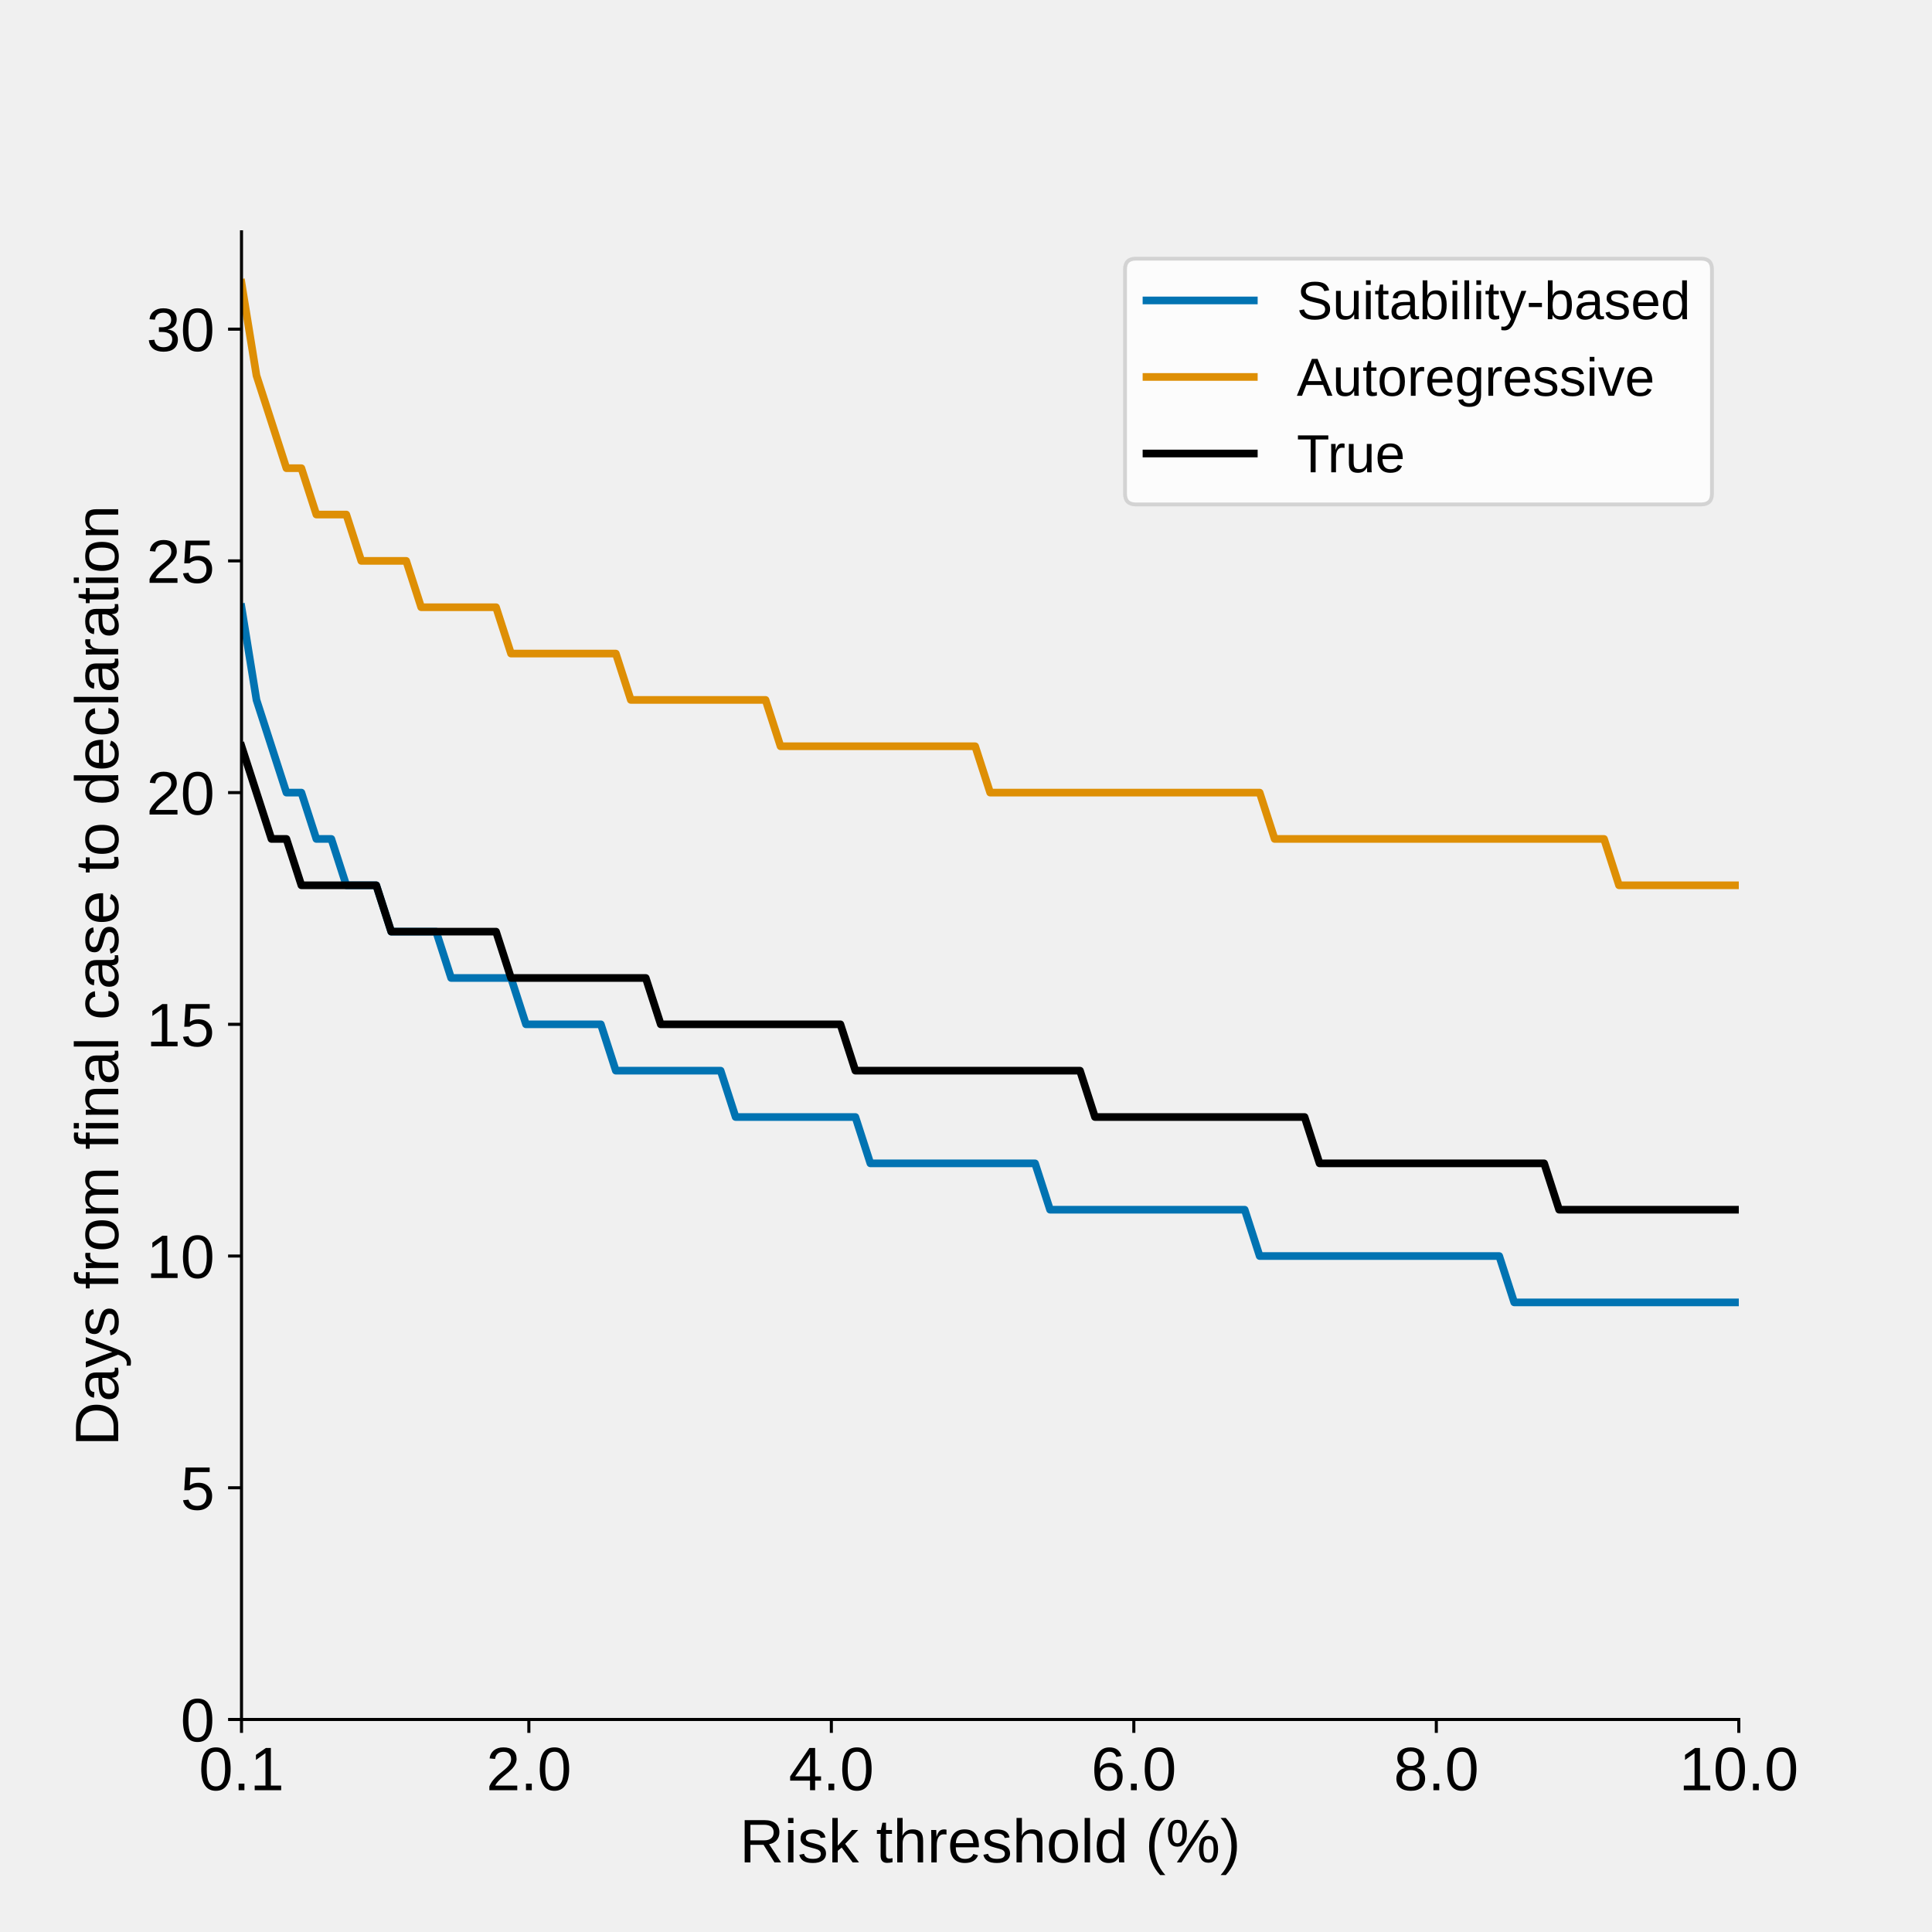
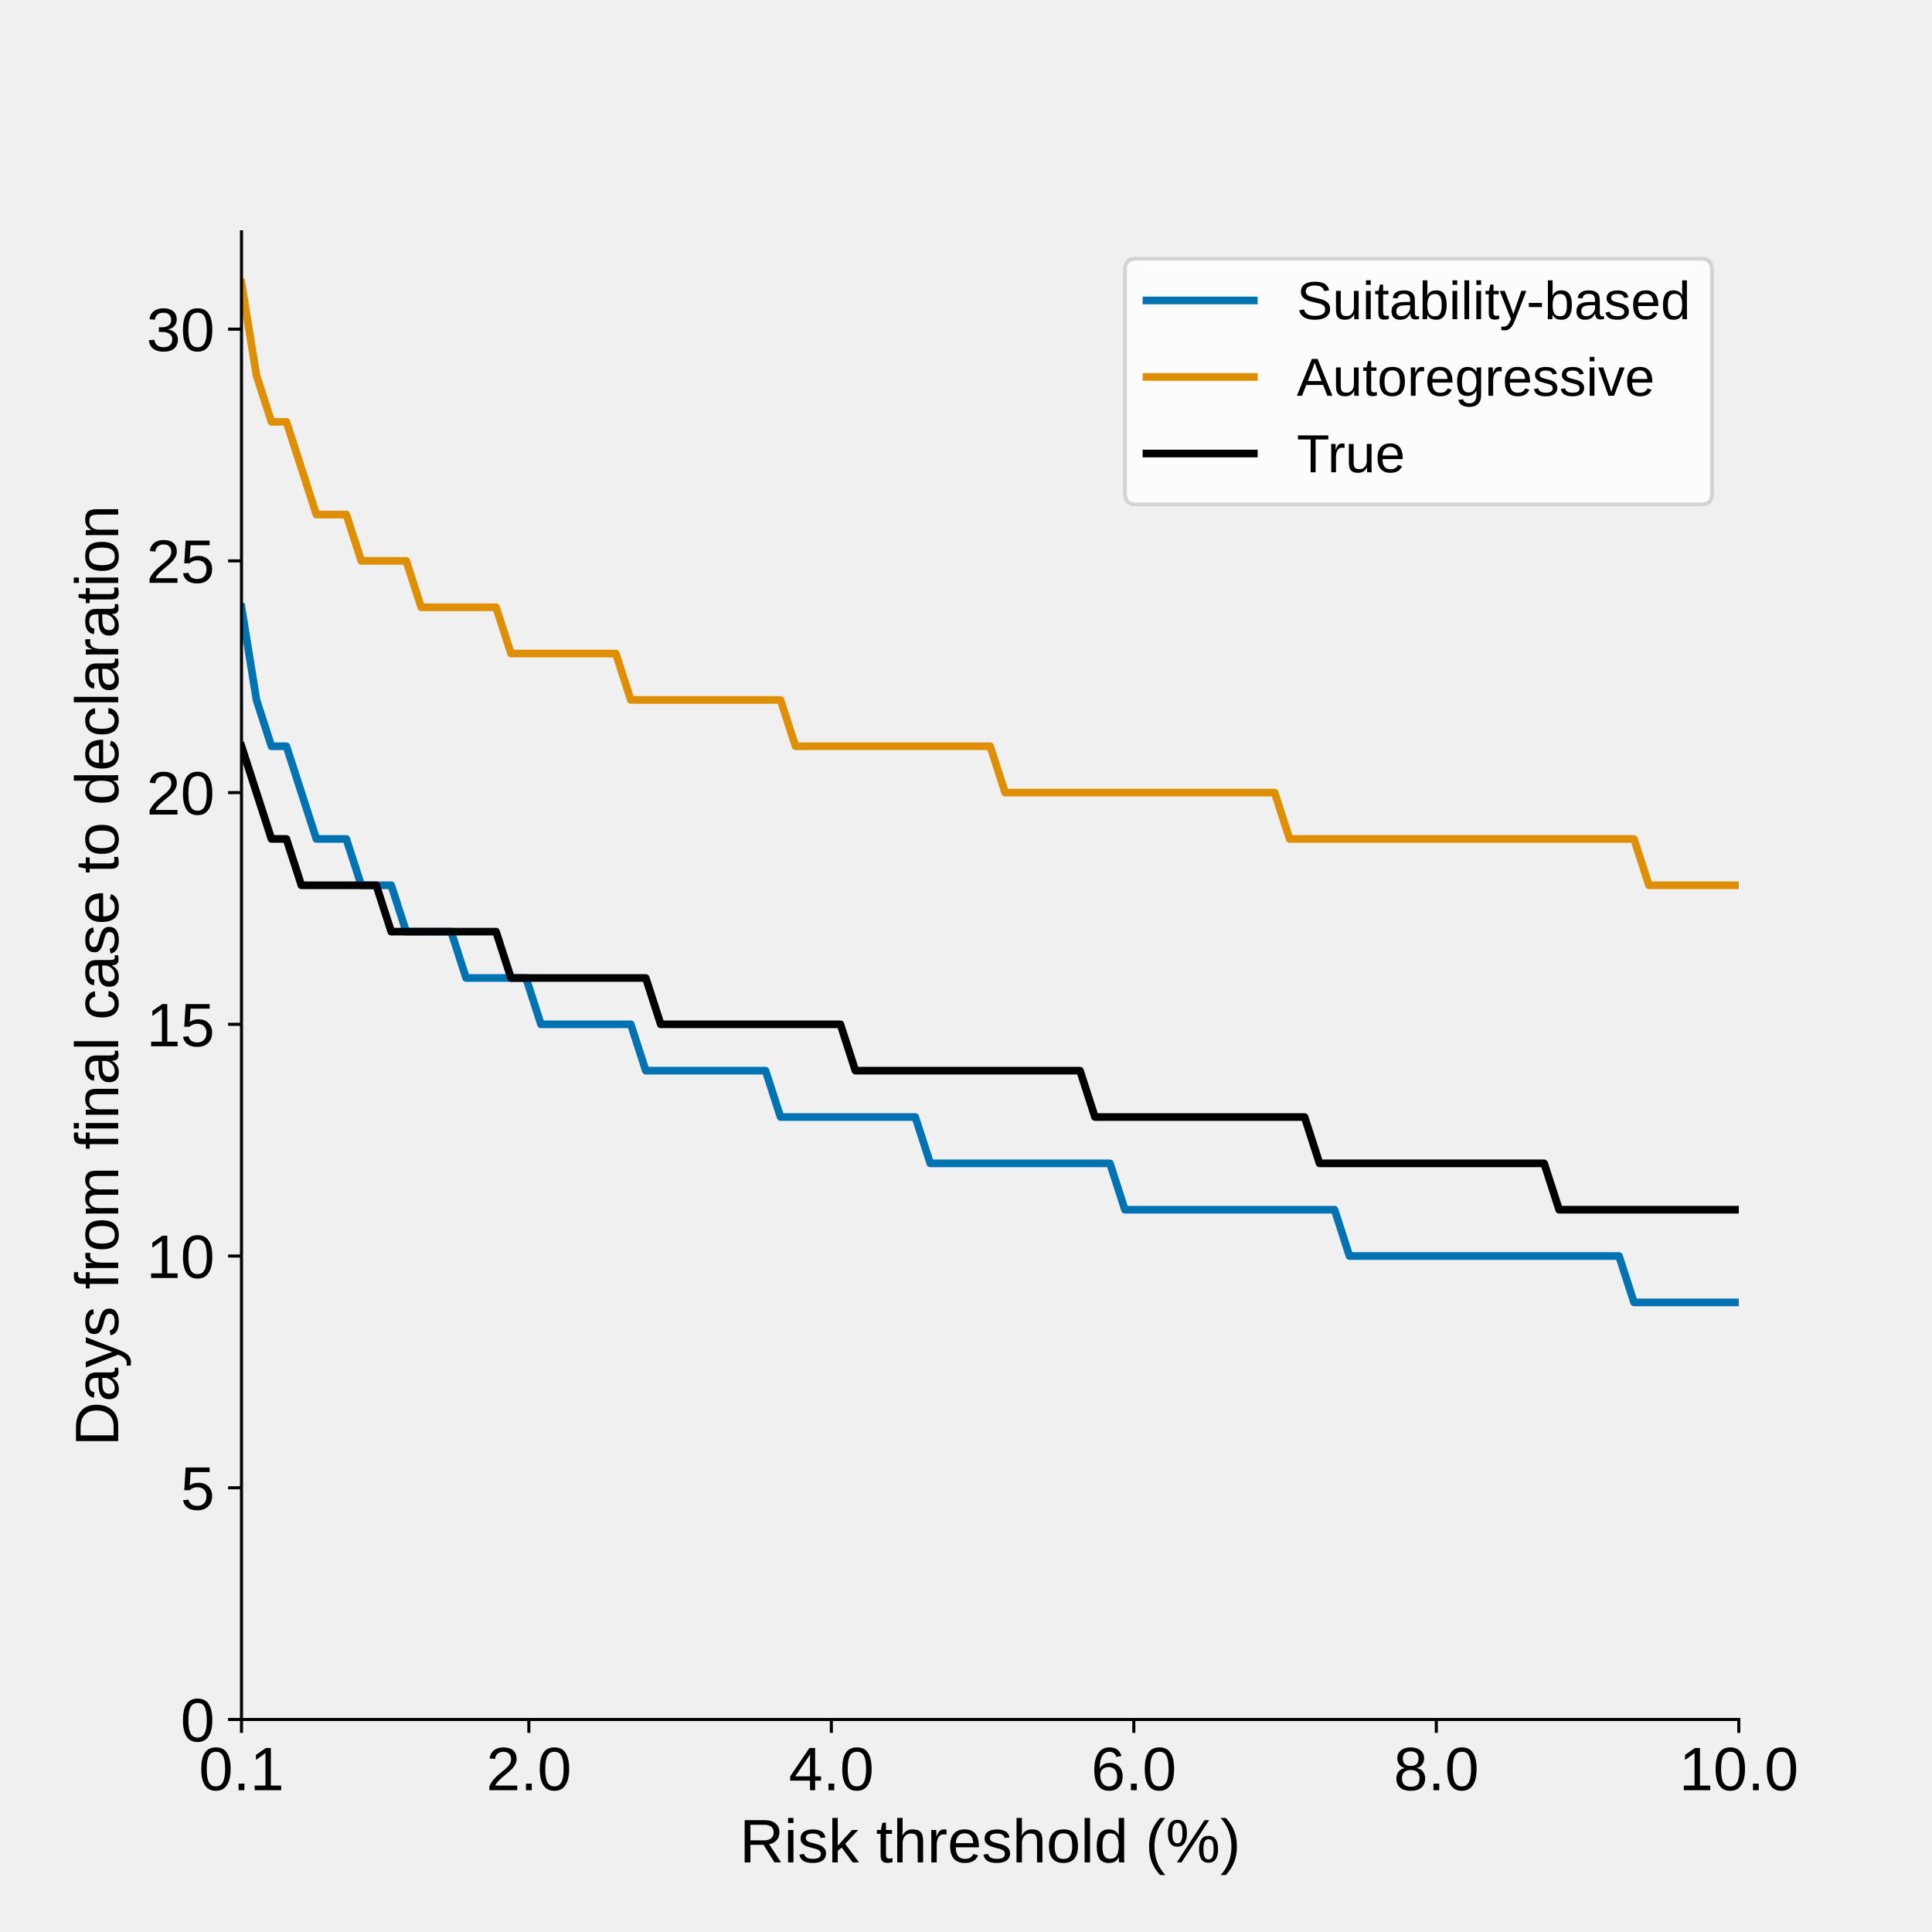
<svg xmlns="http://www.w3.org/2000/svg" xmlns:xlink="http://www.w3.org/1999/xlink" width="504pt" height="504pt" viewBox="0 0 504 504" version="1.1">
  <defs>
    <style type="text/css">*{stroke-linejoin: round; stroke-linecap: butt}</style>
  </defs>
  <g id="figure_1">
    <g id="patch_1">
      <path d="M 0 504  L 504 504  L 504 0  L 0 0  L 0 504  z " style="fill: none" />
    </g>
    <g id="axes_1">
      <g id="patch_2">
        <path d="M 63 448.56  L 453.6 448.56  L 453.6 60.48  L 63 60.48  L 63 448.56  z " style="fill: none" />
      </g>
      <g id="matplotlib.axis_1">
        <g id="xtick_1">
          <g id="line2d_1">
            <defs>
-               <path id="mcfa128cc86" d="M 0 0  L 0 3.5  " style="stroke: #000000; stroke-width: 0.8" />
+               <path id="m09a37e264b" d="M 0 0  L 0 3.5  " style="stroke: #000000; stroke-width: 0.8" />
            </defs>
            <g>
-               <use xlink:href="#mcfa128cc86" x="63" y="448.56" style="stroke: #000000; stroke-width: 0.8" />
+               <use xlink:href="#m09a37e264b" x="63" y="448.56" style="stroke: #000000; stroke-width: 0.8" />
            </g>
          </g>
          <g id="text_1">
            <text style="font-size: 16px; font-family: 'Arial', sans-serif; text-anchor: middle" x="63" y="467.012" transform="rotate(-0 63 467.0125)">0.1</text>
          </g>
        </g>
        <g id="xtick_2">
          <g id="line2d_2">
            <g>
-               <use xlink:href="#mcfa128cc86" x="137.964" y="448.56" style="stroke: #000000; stroke-width: 0.8" />
+               <use xlink:href="#m09a37e264b" x="137.964" y="448.56" style="stroke: #000000; stroke-width: 0.8" />
            </g>
          </g>
          <g id="text_2">
            <text style="font-size: 16px; font-family: 'Arial', sans-serif; text-anchor: middle" x="137.964" y="467.012" transform="rotate(-0 137.9636 467.0125)">2.0</text>
          </g>
        </g>
        <g id="xtick_3">
          <g id="line2d_3">
            <g>
-               <use xlink:href="#mcfa128cc86" x="216.873" y="448.56" style="stroke: #000000; stroke-width: 0.8" />
+               <use xlink:href="#m09a37e264b" x="216.873" y="448.56" style="stroke: #000000; stroke-width: 0.8" />
            </g>
          </g>
          <g id="text_3">
            <text style="font-size: 16px; font-family: 'Arial', sans-serif; text-anchor: middle" x="216.873" y="467.012" transform="rotate(-0 216.8727 467.0125)">4.0</text>
          </g>
        </g>
        <g id="xtick_4">
          <g id="line2d_4">
            <g>
-               <use xlink:href="#mcfa128cc86" x="295.782" y="448.56" style="stroke: #000000; stroke-width: 0.8" />
+               <use xlink:href="#m09a37e264b" x="295.782" y="448.56" style="stroke: #000000; stroke-width: 0.8" />
            </g>
          </g>
          <g id="text_4">
            <text style="font-size: 16px; font-family: 'Arial', sans-serif; text-anchor: middle" x="295.782" y="467.012" transform="rotate(-0 295.7818 467.0125)">6.0</text>
          </g>
        </g>
        <g id="xtick_5">
          <g id="line2d_5">
            <g>
-               <use xlink:href="#mcfa128cc86" x="374.691" y="448.56" style="stroke: #000000; stroke-width: 0.8" />
+               <use xlink:href="#m09a37e264b" x="374.691" y="448.56" style="stroke: #000000; stroke-width: 0.8" />
            </g>
          </g>
          <g id="text_5">
            <text style="font-size: 16px; font-family: 'Arial', sans-serif; text-anchor: middle" x="374.691" y="467.012" transform="rotate(-0 374.6909 467.0125)">8.0</text>
          </g>
        </g>
        <g id="xtick_6">
          <g id="line2d_6">
            <g>
-               <use xlink:href="#mcfa128cc86" x="453.6" y="448.56" style="stroke: #000000; stroke-width: 0.8" />
+               <use xlink:href="#m09a37e264b" x="453.6" y="448.56" style="stroke: #000000; stroke-width: 0.8" />
            </g>
          </g>
          <g id="text_6">
            <text style="font-size: 16px; font-family: 'Arial', sans-serif; text-anchor: middle" x="453.6" y="467.012" transform="rotate(-0 453.6 467.0125)">10.0</text>
          </g>
        </g>
        <g id="text_7">
          <text style="font-size: 16px; font-family: 'Arial', sans-serif; text-anchor: middle" x="258.3" y="485.84" transform="rotate(-0 258.3 485.84)">Risk threshold (%)</text>
        </g>
      </g>
      <g id="matplotlib.axis_2">
        <g id="ytick_1">
          <g id="line2d_7">
            <defs>
-               <path id="m473b56c58e" d="M 0 0  L -3.5 0  " style="stroke: #000000; stroke-width: 0.8" />
+               <path id="m4b470d9813" d="M 0 0  L -3.5 0  " style="stroke: #000000; stroke-width: 0.8" />
            </defs>
            <g>
-               <use xlink:href="#m473b56c58e" x="63" y="448.56" style="stroke: #000000; stroke-width: 0.8" />
+               <use xlink:href="#m4b470d9813" x="63" y="448.56" style="stroke: #000000; stroke-width: 0.8" />
            </g>
          </g>
          <g id="text_8">
            <text style="font-size: 16px; font-family: 'Arial', sans-serif; text-anchor: end" x="56" y="454.286" transform="rotate(-0 56 454.2862)">0</text>
          </g>
        </g>
        <g id="ytick_2">
          <g id="line2d_8">
            <g>
-               <use xlink:href="#m473b56c58e" x="63" y="388.111" style="stroke: #000000; stroke-width: 0.8" />
+               <use xlink:href="#m4b470d9813" x="63" y="388.111" style="stroke: #000000; stroke-width: 0.8" />
            </g>
          </g>
          <g id="text_9">
            <text style="font-size: 16px; font-family: 'Arial', sans-serif; text-anchor: end" x="56" y="393.838" transform="rotate(-0 56 393.8377)">5</text>
          </g>
        </g>
        <g id="ytick_3">
          <g id="line2d_9">
            <g>
-               <use xlink:href="#m473b56c58e" x="63" y="327.663" style="stroke: #000000; stroke-width: 0.8" />
+               <use xlink:href="#m4b470d9813" x="63" y="327.663" style="stroke: #000000; stroke-width: 0.8" />
            </g>
          </g>
          <g id="text_10">
            <text style="font-size: 16px; font-family: 'Arial', sans-serif; text-anchor: end" x="56" y="333.389" transform="rotate(-0 56 333.3891)">10</text>
          </g>
        </g>
        <g id="ytick_4">
          <g id="line2d_10">
            <g>
-               <use xlink:href="#m473b56c58e" x="63" y="267.214" style="stroke: #000000; stroke-width: 0.8" />
+               <use xlink:href="#m4b470d9813" x="63" y="267.214" style="stroke: #000000; stroke-width: 0.8" />
            </g>
          </g>
          <g id="text_11">
            <text style="font-size: 16px; font-family: 'Arial', sans-serif; text-anchor: end" x="56" y="272.94" transform="rotate(-0 56 272.9405)">15</text>
          </g>
        </g>
        <g id="ytick_5">
          <g id="line2d_11">
            <g>
-               <use xlink:href="#m473b56c58e" x="63" y="206.766" style="stroke: #000000; stroke-width: 0.8" />
+               <use xlink:href="#m4b470d9813" x="63" y="206.766" style="stroke: #000000; stroke-width: 0.8" />
            </g>
          </g>
          <g id="text_12">
            <text style="font-size: 16px; font-family: 'Arial', sans-serif; text-anchor: end" x="56" y="212.492" transform="rotate(-0 56 212.4919)">20</text>
          </g>
        </g>
        <g id="ytick_6">
          <g id="line2d_12">
            <g>
-               <use xlink:href="#m473b56c58e" x="63" y="146.317" style="stroke: #000000; stroke-width: 0.8" />
+               <use xlink:href="#m4b470d9813" x="63" y="146.317" style="stroke: #000000; stroke-width: 0.8" />
            </g>
          </g>
          <g id="text_13">
            <text style="font-size: 16px; font-family: 'Arial', sans-serif; text-anchor: end" x="56" y="152.043" transform="rotate(-0 56 152.0433)">25</text>
          </g>
        </g>
        <g id="ytick_7">
          <g id="line2d_13">
            <g>
-               <use xlink:href="#m473b56c58e" x="63" y="85.868" style="stroke: #000000; stroke-width: 0.8" />
+               <use xlink:href="#m4b470d9813" x="63" y="85.868" style="stroke: #000000; stroke-width: 0.8" />
            </g>
          </g>
          <g id="text_14">
            <text style="font-size: 16px; font-family: 'Arial', sans-serif; text-anchor: end" x="56" y="91.595" transform="rotate(-0 56 91.59466)">30</text>
          </g>
        </g>
        <g id="text_15">
          <text style="font-size: 16px; font-family: 'Arial', sans-serif; text-anchor: middle" x="30.837" y="254.52" transform="rotate(-90 30.8375 254.52)">Days from final case to declaration</text>
        </g>
      </g>
      <g id="line2d_14">
-         <path d="M 63 158.407  L 66.906 182.586  L 70.812 194.676  L 74.718 206.766  L 78.624 206.766  L 82.53 218.855  L 86.436 218.855  L 90.342 230.945  L 94.248 230.945  L 98.154 230.945  L 102.06 243.035  L 105.966 243.035  L 109.872 243.035  L 113.778 243.035  L 117.684 255.124  L 121.59 255.124  L 125.496 255.124  L 129.402 255.124  L 133.308 255.124  L 137.214 267.214  L 141.12 267.214  L 145.026 267.214  L 148.932 267.214  L 152.838 267.214  L 156.744 267.214  L 160.65 279.304  L 164.556 279.304  L 168.462 279.304  L 172.368 279.304  L 176.274 279.304  L 180.18 279.304  L 184.086 279.304  L 187.992 279.304  L 191.898 291.394  L 195.804 291.394  L 199.71 291.394  L 203.616 291.394  L 207.522 291.394  L 211.428 291.394  L 215.334 291.394  L 219.24 291.394  L 223.146 291.394  L 227.052 303.483  L 230.958 303.483  L 234.864 303.483  L 238.77 303.483  L 242.676 303.483  L 246.582 303.483  L 250.488 303.483  L 254.394 303.483  L 258.3 303.483  L 262.206 303.483  L 266.112 303.483  L 270.018 303.483  L 273.924 315.573  L 277.83 315.573  L 281.736 315.573  L 285.642 315.573  L 289.548 315.573  L 293.454 315.573  L 297.36 315.573  L 301.266 315.573  L 305.172 315.573  L 309.078 315.573  L 312.984 315.573  L 316.89 315.573  L 320.796 315.573  L 324.702 315.573  L 328.608 327.663  L 332.514 327.663  L 336.42 327.663  L 340.326 327.663  L 344.232 327.663  L 348.138 327.663  L 352.044 327.663  L 355.95 327.663  L 359.856 327.663  L 363.762 327.663  L 367.668 327.663  L 371.574 327.663  L 375.48 327.663  L 379.386 327.663  L 383.292 327.663  L 387.198 327.663  L 391.104 327.663  L 395.01 339.753  L 398.916 339.753  L 402.822 339.753  L 406.728 339.753  L 410.634 339.753  L 414.54 339.753  L 418.446 339.753  L 422.352 339.753  L 426.258 339.753  L 430.164 339.753  L 434.07 339.753  L 437.976 339.753  L 441.882 339.753  L 445.788 339.753  L 449.694 339.753  L 453.6 339.753  " clip-path="url(#p3b4ff1285d)" style="fill: none; stroke: #0173b2; stroke-width: 2; stroke-linecap: square" />
+         <path d="M 63 158.407  L 66.906 182.586  L 70.812 194.676  L 74.718 194.676  L 78.624 206.766  L 82.53 218.855  L 86.436 218.855  L 90.342 218.855  L 94.248 230.945  L 98.154 230.945  L 102.06 230.945  L 105.966 243.035  L 109.872 243.035  L 113.778 243.035  L 117.684 243.035  L 121.59 255.124  L 125.496 255.124  L 129.402 255.124  L 133.308 255.124  L 137.214 255.124  L 141.12 267.214  L 145.026 267.214  L 148.932 267.214  L 152.838 267.214  L 156.744 267.214  L 160.65 267.214  L 164.556 267.214  L 168.462 279.304  L 172.368 279.304  L 176.274 279.304  L 180.18 279.304  L 184.086 279.304  L 187.992 279.304  L 191.898 279.304  L 195.804 279.304  L 199.71 279.304  L 203.616 291.394  L 207.522 291.394  L 211.428 291.394  L 215.334 291.394  L 219.24 291.394  L 223.146 291.394  L 227.052 291.394  L 230.958 291.394  L 234.864 291.394  L 238.77 291.394  L 242.676 303.483  L 246.582 303.483  L 250.488 303.483  L 254.394 303.483  L 258.3 303.483  L 262.206 303.483  L 266.112 303.483  L 270.018 303.483  L 273.924 303.483  L 277.83 303.483  L 281.736 303.483  L 285.642 303.483  L 289.548 303.483  L 293.454 315.573  L 297.36 315.573  L 301.266 315.573  L 305.172 315.573  L 309.078 315.573  L 312.984 315.573  L 316.89 315.573  L 320.796 315.573  L 324.702 315.573  L 328.608 315.573  L 332.514 315.573  L 336.42 315.573  L 340.326 315.573  L 344.232 315.573  L 348.138 315.573  L 352.044 327.663  L 355.95 327.663  L 359.856 327.663  L 363.762 327.663  L 367.668 327.663  L 371.574 327.663  L 375.48 327.663  L 379.386 327.663  L 383.292 327.663  L 387.198 327.663  L 391.104 327.663  L 395.01 327.663  L 398.916 327.663  L 402.822 327.663  L 406.728 327.663  L 410.634 327.663  L 414.54 327.663  L 418.446 327.663  L 422.352 327.663  L 426.258 339.753  L 430.164 339.753  L 434.07 339.753  L 437.976 339.753  L 441.882 339.753  L 445.788 339.753  L 449.694 339.753  L 453.6 339.753  " clip-path="url(#p22bcd833a1)" style="fill: none; stroke: #0173b2; stroke-width: 2; stroke-linecap: square" />
      </g>
      <g id="line2d_15">
-         <path d="M 63 73.779  L 66.906 97.958  L 70.812 110.048  L 74.718 122.138  L 78.624 122.138  L 82.53 134.227  L 86.436 134.227  L 90.342 134.227  L 94.248 146.317  L 98.154 146.317  L 102.06 146.317  L 105.966 146.317  L 109.872 158.407  L 113.778 158.407  L 117.684 158.407  L 121.59 158.407  L 125.496 158.407  L 129.402 158.407  L 133.308 170.496  L 137.214 170.496  L 141.12 170.496  L 145.026 170.496  L 148.932 170.496  L 152.838 170.496  L 156.744 170.496  L 160.65 170.496  L 164.556 182.586  L 168.462 182.586  L 172.368 182.586  L 176.274 182.586  L 180.18 182.586  L 184.086 182.586  L 187.992 182.586  L 191.898 182.586  L 195.804 182.586  L 199.71 182.586  L 203.616 194.676  L 207.522 194.676  L 211.428 194.676  L 215.334 194.676  L 219.24 194.676  L 223.146 194.676  L 227.052 194.676  L 230.958 194.676  L 234.864 194.676  L 238.77 194.676  L 242.676 194.676  L 246.582 194.676  L 250.488 194.676  L 254.394 194.676  L 258.3 206.766  L 262.206 206.766  L 266.112 206.766  L 270.018 206.766  L 273.924 206.766  L 277.83 206.766  L 281.736 206.766  L 285.642 206.766  L 289.548 206.766  L 293.454 206.766  L 297.36 206.766  L 301.266 206.766  L 305.172 206.766  L 309.078 206.766  L 312.984 206.766  L 316.89 206.766  L 320.796 206.766  L 324.702 206.766  L 328.608 206.766  L 332.514 218.855  L 336.42 218.855  L 340.326 218.855  L 344.232 218.855  L 348.138 218.855  L 352.044 218.855  L 355.95 218.855  L 359.856 218.855  L 363.762 218.855  L 367.668 218.855  L 371.574 218.855  L 375.48 218.855  L 379.386 218.855  L 383.292 218.855  L 387.198 218.855  L 391.104 218.855  L 395.01 218.855  L 398.916 218.855  L 402.822 218.855  L 406.728 218.855  L 410.634 218.855  L 414.54 218.855  L 418.446 218.855  L 422.352 230.945  L 426.258 230.945  L 430.164 230.945  L 434.07 230.945  L 437.976 230.945  L 441.882 230.945  L 445.788 230.945  L 449.694 230.945  L 453.6 230.945  " clip-path="url(#p3b4ff1285d)" style="fill: none; stroke: #de8f05; stroke-width: 2; stroke-linecap: square" />
+         <path d="M 63 73.779  L 66.906 97.958  L 70.812 110.048  L 74.718 110.048  L 78.624 122.138  L 82.53 134.227  L 86.436 134.227  L 90.342 134.227  L 94.248 146.317  L 98.154 146.317  L 102.06 146.317  L 105.966 146.317  L 109.872 158.407  L 113.778 158.407  L 117.684 158.407  L 121.59 158.407  L 125.496 158.407  L 129.402 158.407  L 133.308 170.496  L 137.214 170.496  L 141.12 170.496  L 145.026 170.496  L 148.932 170.496  L 152.838 170.496  L 156.744 170.496  L 160.65 170.496  L 164.556 182.586  L 168.462 182.586  L 172.368 182.586  L 176.274 182.586  L 180.18 182.586  L 184.086 182.586  L 187.992 182.586  L 191.898 182.586  L 195.804 182.586  L 199.71 182.586  L 203.616 182.586  L 207.522 194.676  L 211.428 194.676  L 215.334 194.676  L 219.24 194.676  L 223.146 194.676  L 227.052 194.676  L 230.958 194.676  L 234.864 194.676  L 238.77 194.676  L 242.676 194.676  L 246.582 194.676  L 250.488 194.676  L 254.394 194.676  L 258.3 194.676  L 262.206 206.766  L 266.112 206.766  L 270.018 206.766  L 273.924 206.766  L 277.83 206.766  L 281.736 206.766  L 285.642 206.766  L 289.548 206.766  L 293.454 206.766  L 297.36 206.766  L 301.266 206.766  L 305.172 206.766  L 309.078 206.766  L 312.984 206.766  L 316.89 206.766  L 320.796 206.766  L 324.702 206.766  L 328.608 206.766  L 332.514 206.766  L 336.42 218.855  L 340.326 218.855  L 344.232 218.855  L 348.138 218.855  L 352.044 218.855  L 355.95 218.855  L 359.856 218.855  L 363.762 218.855  L 367.668 218.855  L 371.574 218.855  L 375.48 218.855  L 379.386 218.855  L 383.292 218.855  L 387.198 218.855  L 391.104 218.855  L 395.01 218.855  L 398.916 218.855  L 402.822 218.855  L 406.728 218.855  L 410.634 218.855  L 414.54 218.855  L 418.446 218.855  L 422.352 218.855  L 426.258 218.855  L 430.164 230.945  L 434.07 230.945  L 437.976 230.945  L 441.882 230.945  L 445.788 230.945  L 449.694 230.945  L 453.6 230.945  " clip-path="url(#p22bcd833a1)" style="fill: none; stroke: #de8f05; stroke-width: 2; stroke-linecap: square" />
      </g>
      <g id="line2d_16">
-         <path d="M 63 194.676  L 66.906 206.766  L 70.812 218.855  L 74.718 218.855  L 78.624 230.945  L 82.53 230.945  L 86.436 230.945  L 90.342 230.945  L 94.248 230.945  L 98.154 230.945  L 102.06 243.035  L 105.966 243.035  L 109.872 243.035  L 113.778 243.035  L 117.684 243.035  L 121.59 243.035  L 125.496 243.035  L 129.402 243.035  L 133.308 255.124  L 137.214 255.124  L 141.12 255.124  L 145.026 255.124  L 148.932 255.124  L 152.838 255.124  L 156.744 255.124  L 160.65 255.124  L 164.556 255.124  L 168.462 255.124  L 172.368 267.214  L 176.274 267.214  L 180.18 267.214  L 184.086 267.214  L 187.992 267.214  L 191.898 267.214  L 195.804 267.214  L 199.71 267.214  L 203.616 267.214  L 207.522 267.214  L 211.428 267.214  L 215.334 267.214  L 219.24 267.214  L 223.146 279.304  L 227.052 279.304  L 230.958 279.304  L 234.864 279.304  L 238.77 279.304  L 242.676 279.304  L 246.582 279.304  L 250.488 279.304  L 254.394 279.304  L 258.3 279.304  L 262.206 279.304  L 266.112 279.304  L 270.018 279.304  L 273.924 279.304  L 277.83 279.304  L 281.736 279.304  L 285.642 291.394  L 289.548 291.394  L 293.454 291.394  L 297.36 291.394  L 301.266 291.394  L 305.172 291.394  L 309.078 291.394  L 312.984 291.394  L 316.89 291.394  L 320.796 291.394  L 324.702 291.394  L 328.608 291.394  L 332.514 291.394  L 336.42 291.394  L 340.326 291.394  L 344.232 303.483  L 348.138 303.483  L 352.044 303.483  L 355.95 303.483  L 359.856 303.483  L 363.762 303.483  L 367.668 303.483  L 371.574 303.483  L 375.48 303.483  L 379.386 303.483  L 383.292 303.483  L 387.198 303.483  L 391.104 303.483  L 395.01 303.483  L 398.916 303.483  L 402.822 303.483  L 406.728 315.573  L 410.634 315.573  L 414.54 315.573  L 418.446 315.573  L 422.352 315.573  L 426.258 315.573  L 430.164 315.573  L 434.07 315.573  L 437.976 315.573  L 441.882 315.573  L 445.788 315.573  L 449.694 315.573  L 453.6 315.573  " clip-path="url(#p3b4ff1285d)" style="fill: none; stroke: #000000; stroke-width: 2; stroke-linecap: square" />
+         <path d="M 63 194.676  L 66.906 206.766  L 70.812 218.855  L 74.718 218.855  L 78.624 230.945  L 82.53 230.945  L 86.436 230.945  L 90.342 230.945  L 94.248 230.945  L 98.154 230.945  L 102.06 243.035  L 105.966 243.035  L 109.872 243.035  L 113.778 243.035  L 117.684 243.035  L 121.59 243.035  L 125.496 243.035  L 129.402 243.035  L 133.308 255.124  L 137.214 255.124  L 141.12 255.124  L 145.026 255.124  L 148.932 255.124  L 152.838 255.124  L 156.744 255.124  L 160.65 255.124  L 164.556 255.124  L 168.462 255.124  L 172.368 267.214  L 176.274 267.214  L 180.18 267.214  L 184.086 267.214  L 187.992 267.214  L 191.898 267.214  L 195.804 267.214  L 199.71 267.214  L 203.616 267.214  L 207.522 267.214  L 211.428 267.214  L 215.334 267.214  L 219.24 267.214  L 223.146 279.304  L 227.052 279.304  L 230.958 279.304  L 234.864 279.304  L 238.77 279.304  L 242.676 279.304  L 246.582 279.304  L 250.488 279.304  L 254.394 279.304  L 258.3 279.304  L 262.206 279.304  L 266.112 279.304  L 270.018 279.304  L 273.924 279.304  L 277.83 279.304  L 281.736 279.304  L 285.642 291.394  L 289.548 291.394  L 293.454 291.394  L 297.36 291.394  L 301.266 291.394  L 305.172 291.394  L 309.078 291.394  L 312.984 291.394  L 316.89 291.394  L 320.796 291.394  L 324.702 291.394  L 328.608 291.394  L 332.514 291.394  L 336.42 291.394  L 340.326 291.394  L 344.232 303.483  L 348.138 303.483  L 352.044 303.483  L 355.95 303.483  L 359.856 303.483  L 363.762 303.483  L 367.668 303.483  L 371.574 303.483  L 375.48 303.483  L 379.386 303.483  L 383.292 303.483  L 387.198 303.483  L 391.104 303.483  L 395.01 303.483  L 398.916 303.483  L 402.822 303.483  L 406.728 315.573  L 410.634 315.573  L 414.54 315.573  L 418.446 315.573  L 422.352 315.573  L 426.258 315.573  L 430.164 315.573  L 434.07 315.573  L 437.976 315.573  L 441.882 315.573  L 445.788 315.573  L 449.694 315.573  L 453.6 315.573  " clip-path="url(#p22bcd833a1)" style="fill: none; stroke: #000000; stroke-width: 2; stroke-linecap: square" />
      </g>
      <g id="patch_3">
        <path d="M 63 448.56  L 63 60.48  " style="fill: none; stroke: #000000; stroke-width: 0.8; stroke-linejoin: miter; stroke-linecap: square" />
      </g>
      <g id="patch_4">
        <path d="M 63 448.56  L 453.6 448.56  " style="fill: none; stroke: #000000; stroke-width: 0.8; stroke-linejoin: miter; stroke-linecap: square" />
      </g>
      <g id="legend_1">
        <g id="patch_5">
          <path d="M 296.282 131.589  L 443.8 131.589  Q 446.6 131.589 446.6 128.789  L 446.6 70.28  Q 446.6 67.48 443.8 67.48  L 296.282 67.48  Q 293.482 67.48 293.482 70.28  L 293.482 128.789  Q 293.482 131.589 296.282 131.589  z " style="fill: #ffffff; opacity: 0.8; stroke: #cccccc; stroke-linejoin: miter" />
        </g>
        <g id="line2d_17">
          <path d="M 299.082 78.372  L 313.082 78.372  L 327.082 78.372  " style="fill: none; stroke: #0173b2; stroke-width: 2; stroke-linecap: square" />
        </g>
        <g id="text_16">
          <text style="font-size: 14px; font-family: 'Arial', sans-serif; text-anchor: start" x="338.282" y="83.272" transform="rotate(-0 338.2816 83.27156)">Suitability-based</text>
        </g>
        <g id="line2d_18">
          <path d="M 299.082 98.339  L 313.082 98.339  L 327.082 98.339  " style="fill: none; stroke: #de8f05; stroke-width: 2; stroke-linecap: square" />
        </g>
        <g id="text_17">
          <text style="font-size: 14px; font-family: 'Arial', sans-serif; text-anchor: start" x="338.282" y="103.239" transform="rotate(-0 338.2816 103.2391)">Autoregressive</text>
        </g>
        <g id="line2d_19">
          <path d="M 299.082 118.307  L 313.082 118.307  L 327.082 118.307  " style="fill: none; stroke: #000000; stroke-width: 2; stroke-linecap: square" />
        </g>
        <g id="text_18">
          <text style="font-size: 14px; font-family: 'Arial', sans-serif; text-anchor: start" x="338.282" y="123.207" transform="rotate(-0 338.2816 123.2066)">True</text>
        </g>
      </g>
    </g>
  </g>
  <defs>
-     <clipPath id="p3b4ff1285d">
+     <clipPath id="p22bcd833a1">
      <rect x="63" y="60.48" width="390.6" height="388.08" />
    </clipPath>
  </defs>
</svg>
